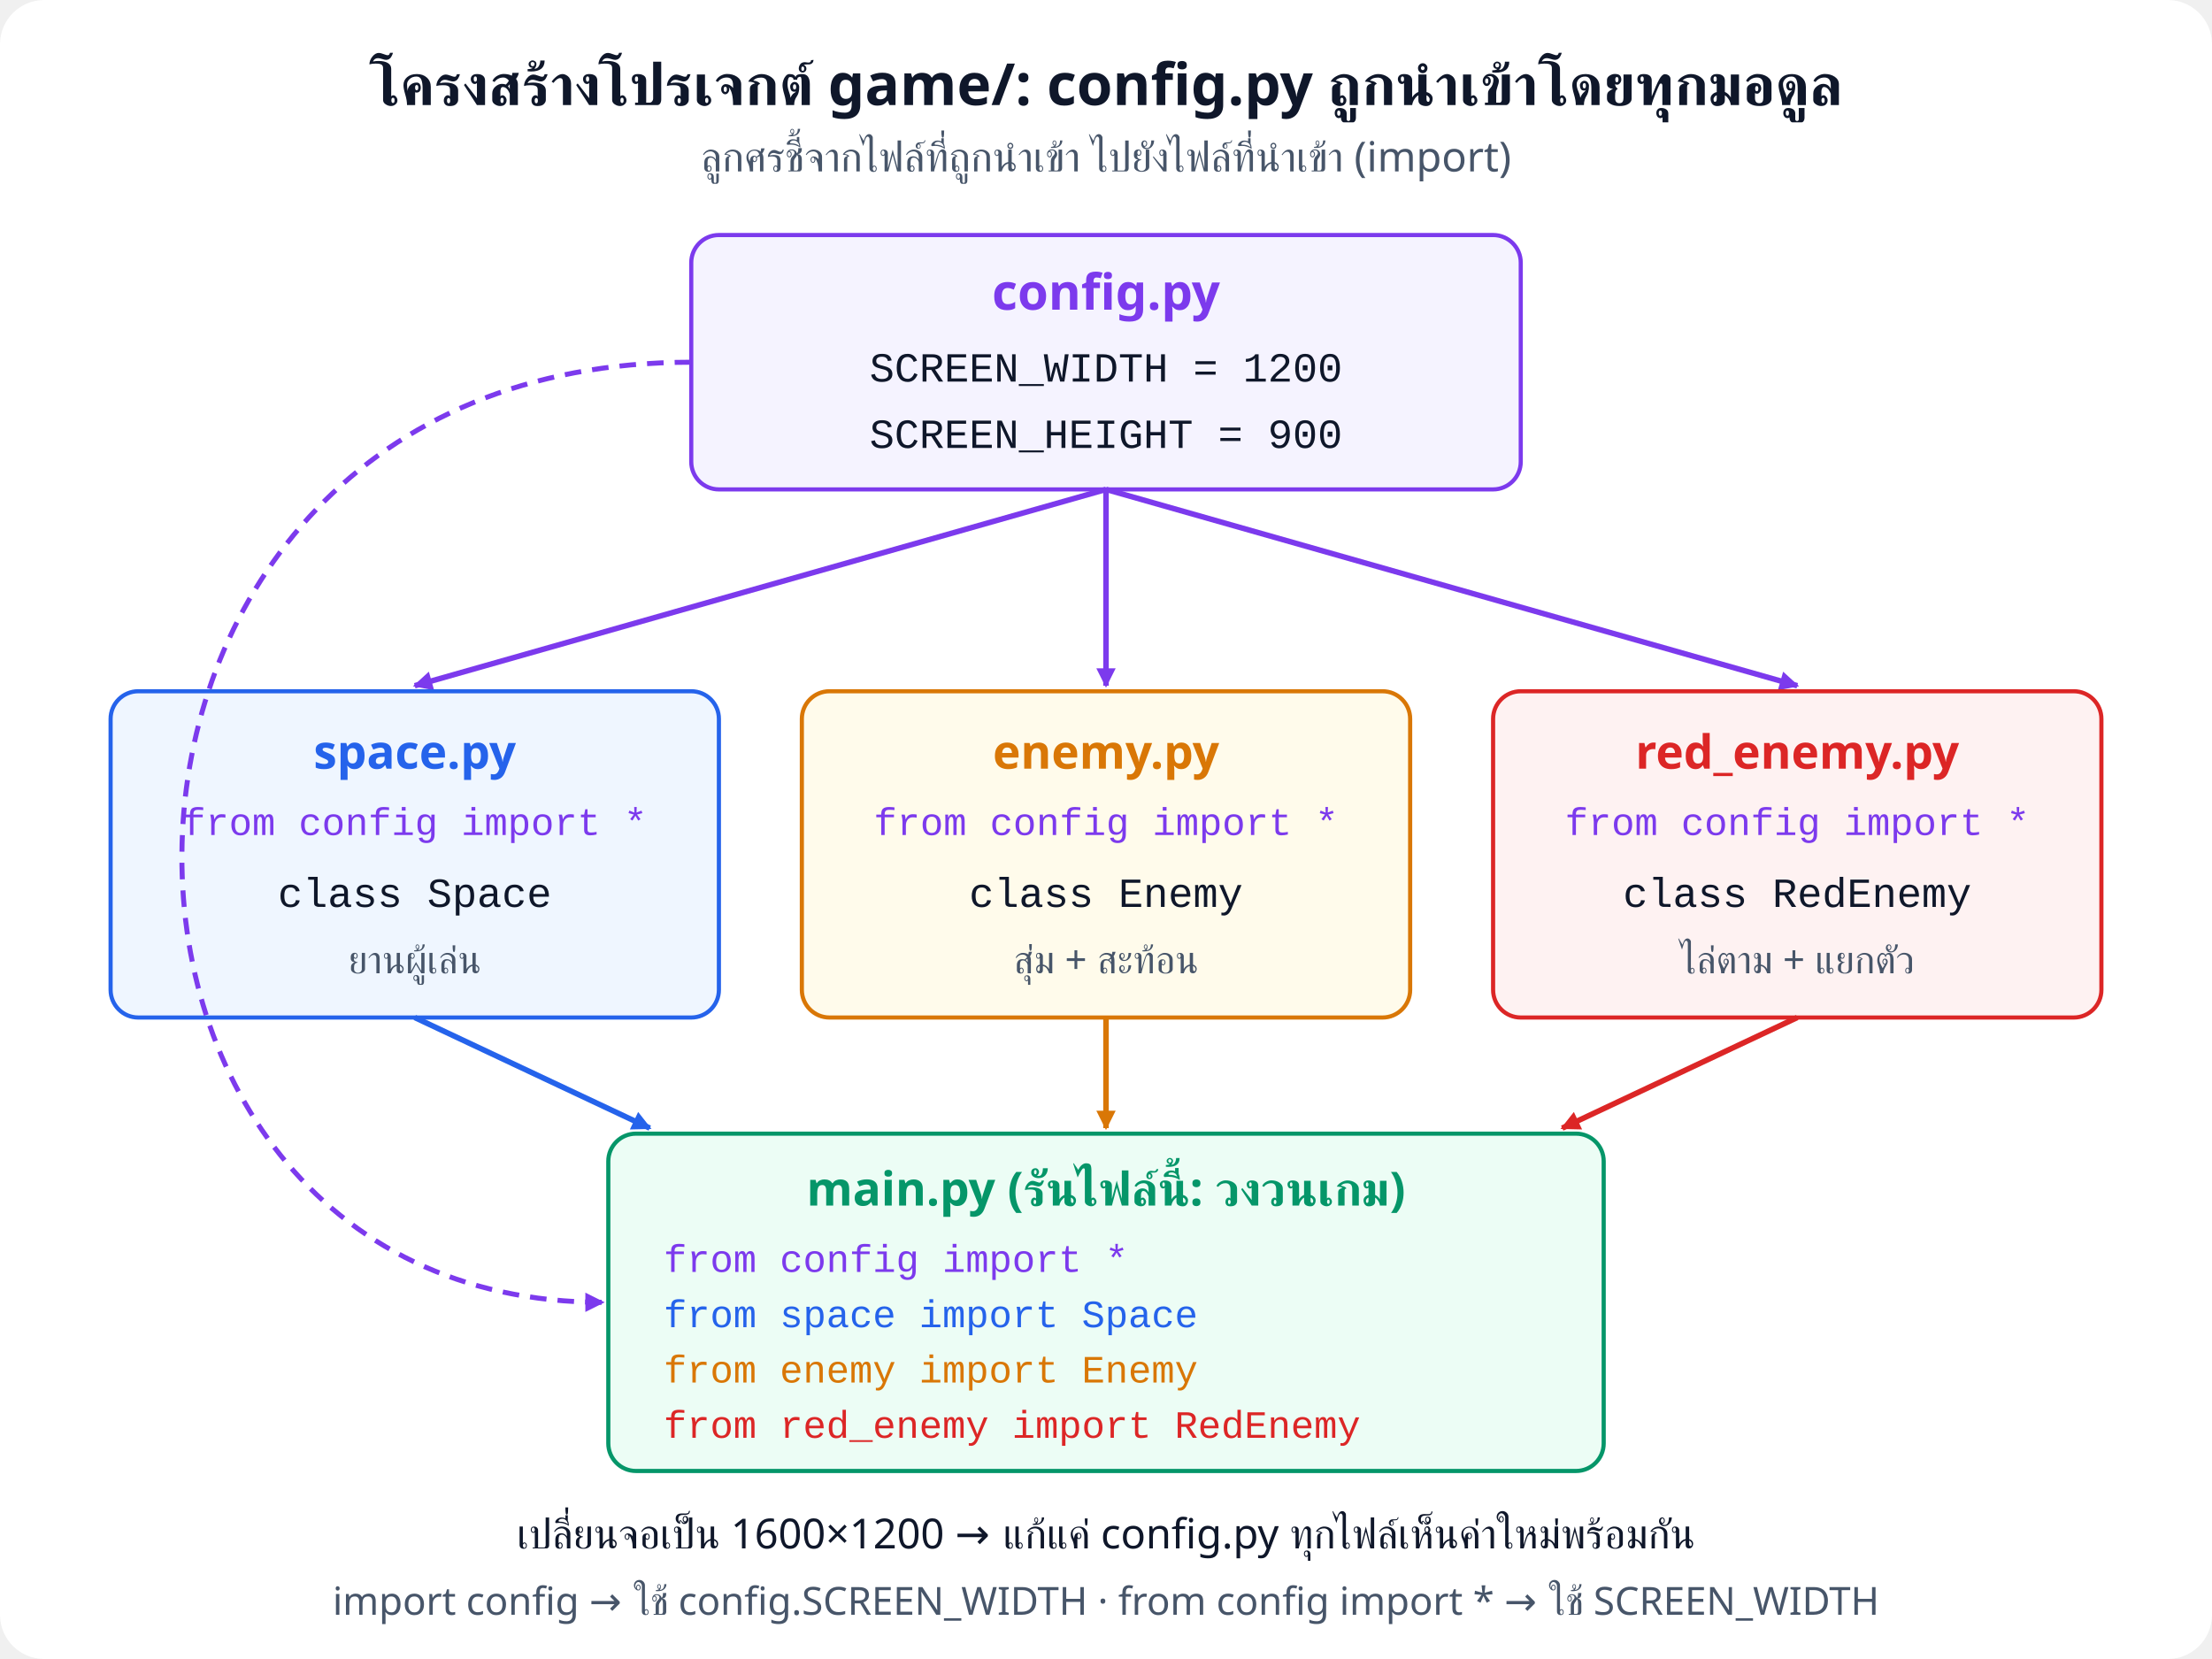
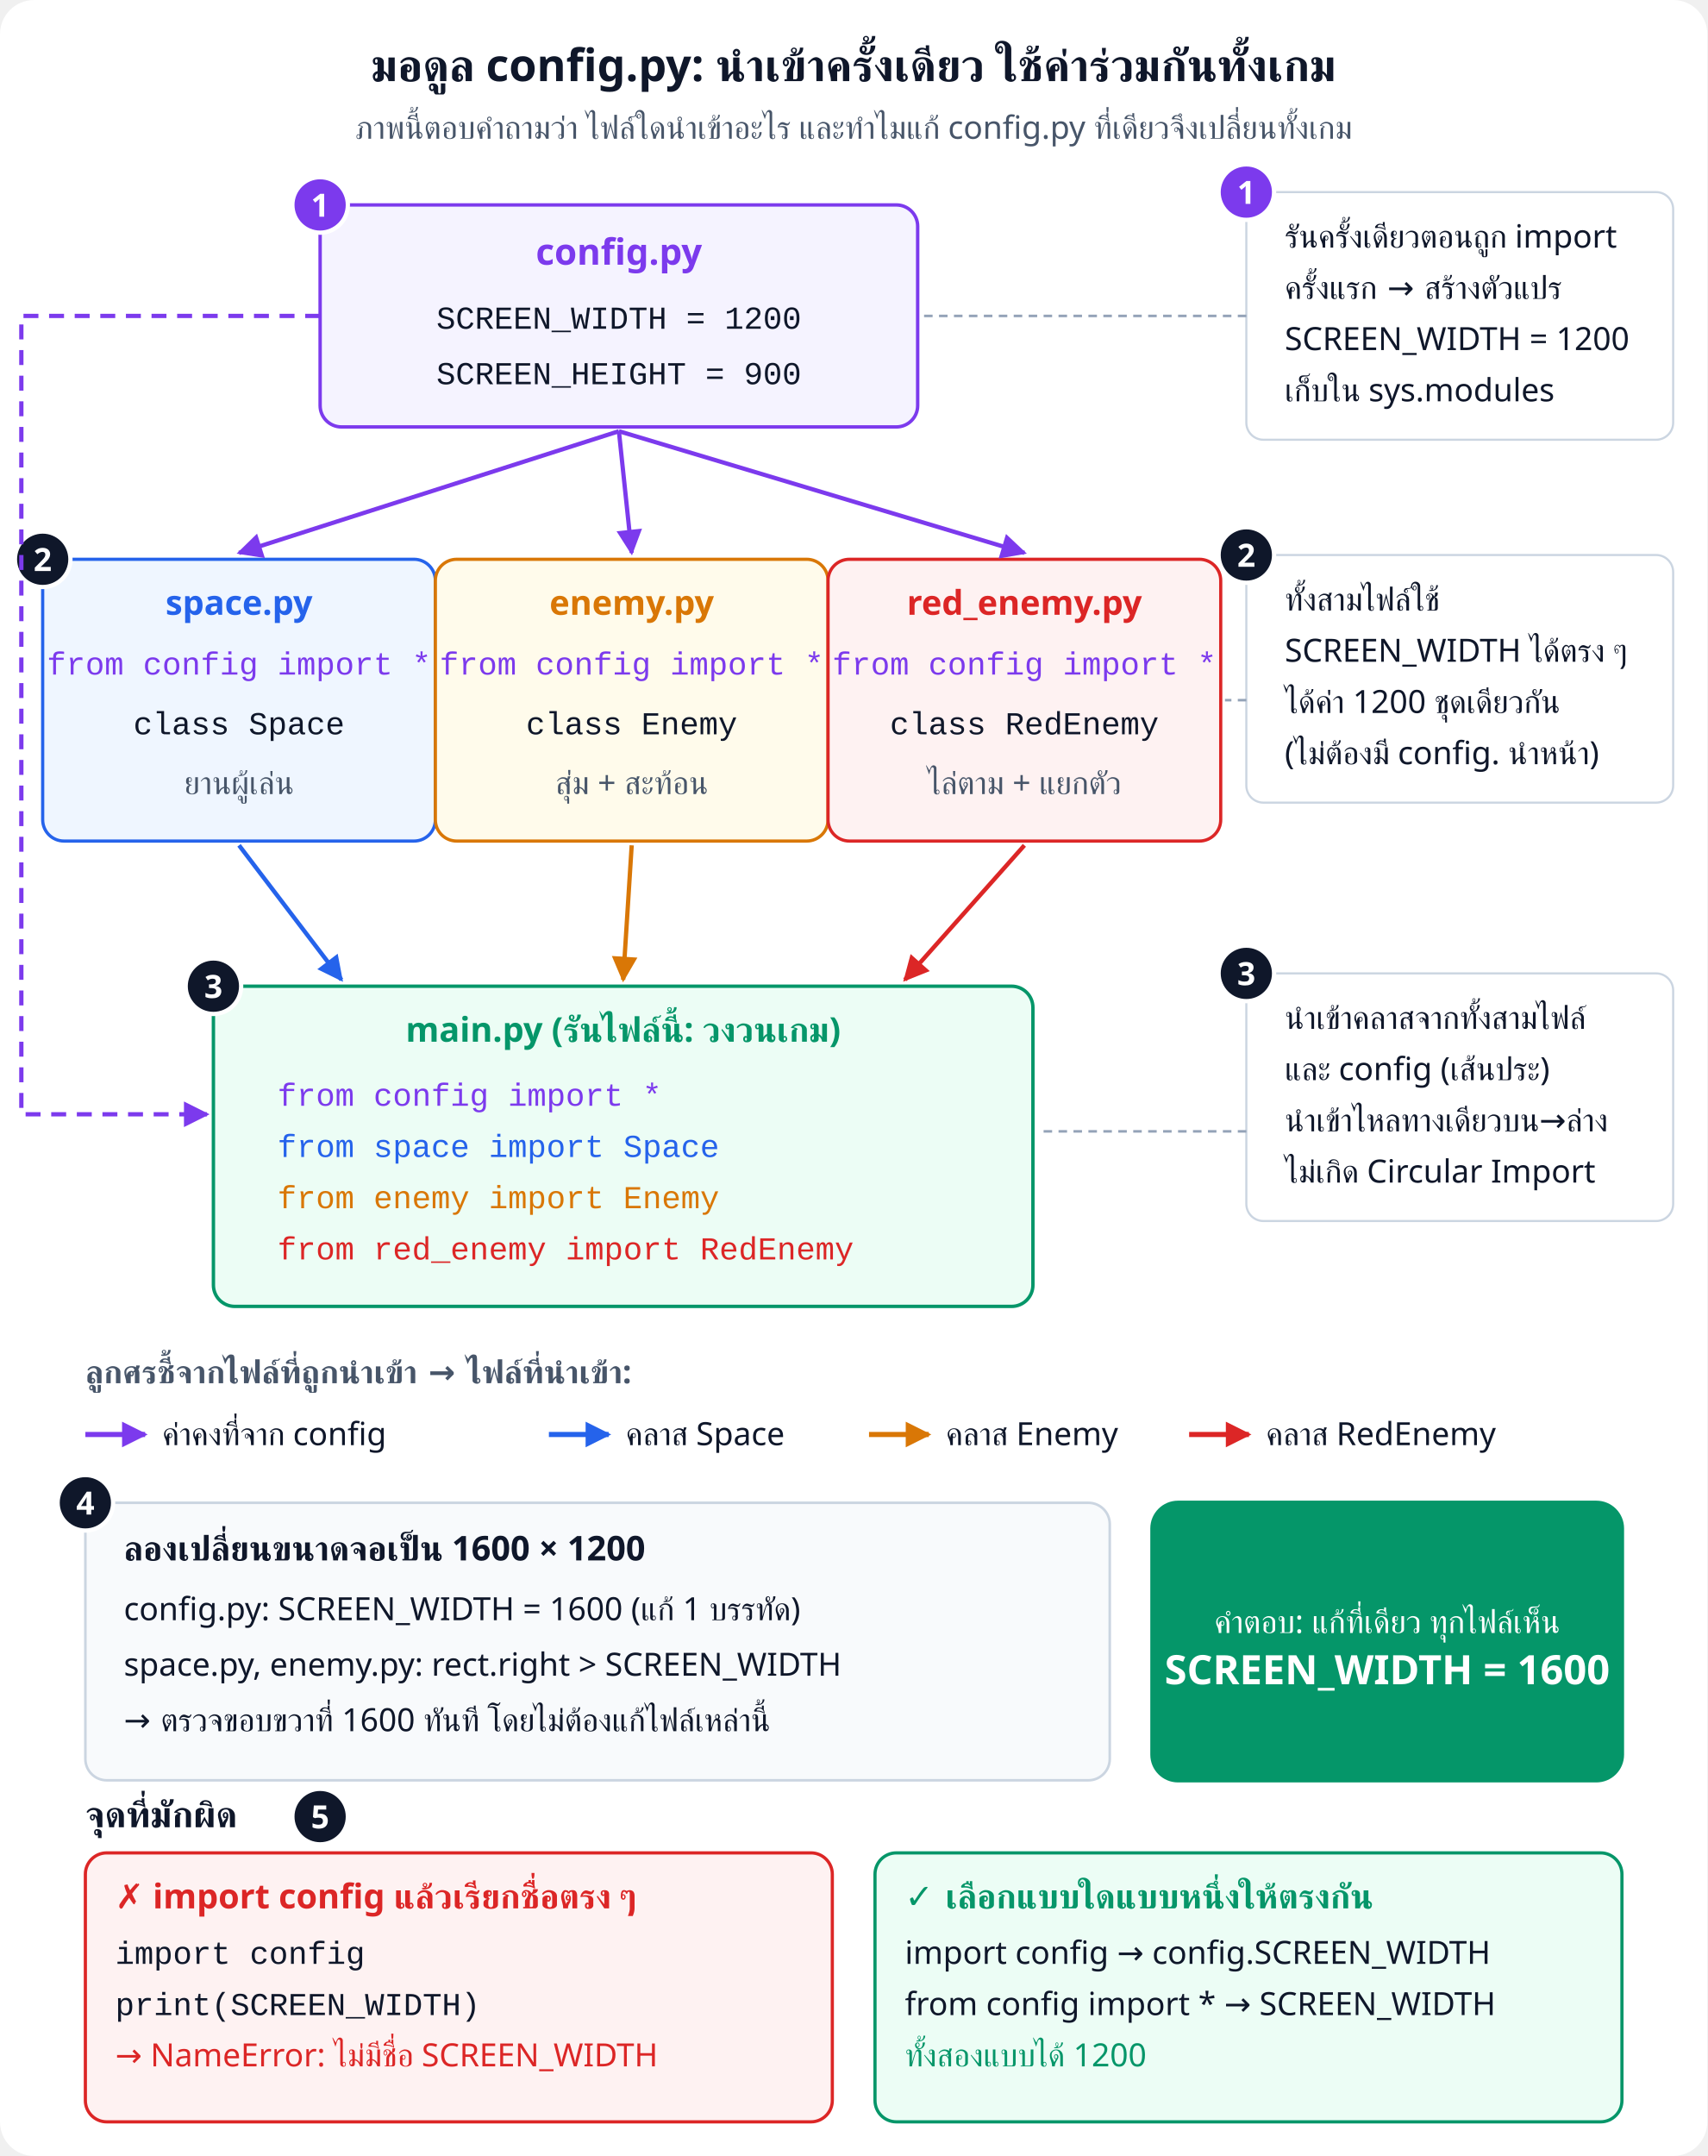
- <svg xmlns="http://www.w3.org/2000/svg" viewBox="0 0 800 600" width="800" height="600" font-family="Sarabun, Tahoma, 'Segoe UI', sans-serif">
+ <svg xmlns="http://www.w3.org/2000/svg" viewBox="0 0 800 1010" width="800" height="1010" font-family="Sarabun, Tahoma, 'Segoe UI', sans-serif" role="img" aria-label="แผนภาพการนำเข้า config.py ถูกนำเข้าโดย space.py enemy.py red_enemy.py และ main.py">
  <rect width="100%" height="100%" rx="16" fill="#ffffff" />
  <defs>
-     <marker id="a_2563eb" viewBox="0 0 10 10" refX="9" refY="5" markerWidth="7" markerHeight="7" orient="auto-start-reverse" markerUnits="userSpaceOnUse">
+     <marker id="arrB" viewBox="0 0 10 10" refX="9" refY="5" markerUnits="userSpaceOnUse" markerWidth="12" markerHeight="12" orient="auto-start-reverse">
      <path d="M0,0 L10,5 L0,10 z" fill="#2563eb" />
    </marker>
-     <marker id="a_059669" viewBox="0 0 10 10" refX="9" refY="5" markerWidth="7" markerHeight="7" orient="auto-start-reverse" markerUnits="userSpaceOnUse">
+     <marker id="arrG" viewBox="0 0 10 10" refX="9" refY="5" markerUnits="userSpaceOnUse" markerWidth="12" markerHeight="12" orient="auto-start-reverse">
      <path d="M0,0 L10,5 L0,10 z" fill="#059669" />
    </marker>
-     <marker id="a_d97706" viewBox="0 0 10 10" refX="9" refY="5" markerWidth="7" markerHeight="7" orient="auto-start-reverse" markerUnits="userSpaceOnUse">
+     <marker id="arrO" viewBox="0 0 10 10" refX="9" refY="5" markerUnits="userSpaceOnUse" markerWidth="12" markerHeight="12" orient="auto-start-reverse">
      <path d="M0,0 L10,5 L0,10 z" fill="#d97706" />
    </marker>
-     <marker id="a_dc2626" viewBox="0 0 10 10" refX="9" refY="5" markerWidth="7" markerHeight="7" orient="auto-start-reverse" markerUnits="userSpaceOnUse">
+     <marker id="arrR" viewBox="0 0 10 10" refX="9" refY="5" markerUnits="userSpaceOnUse" markerWidth="12" markerHeight="12" orient="auto-start-reverse">
      <path d="M0,0 L10,5 L0,10 z" fill="#dc2626" />
    </marker>
-     <marker id="a_7c3aed" viewBox="0 0 10 10" refX="9" refY="5" markerWidth="7" markerHeight="7" orient="auto-start-reverse" markerUnits="userSpaceOnUse">
+     <marker id="arrP" viewBox="0 0 10 10" refX="9" refY="5" markerUnits="userSpaceOnUse" markerWidth="12" markerHeight="12" orient="auto-start-reverse">
      <path d="M0,0 L10,5 L0,10 z" fill="#7c3aed" />
    </marker>
-     <marker id="a_475569" viewBox="0 0 10 10" refX="9" refY="5" markerWidth="7" markerHeight="7" orient="auto-start-reverse" markerUnits="userSpaceOnUse">
+     <marker id="arrS" viewBox="0 0 10 10" refX="9" refY="5" markerUnits="userSpaceOnUse" markerWidth="12" markerHeight="12" orient="auto-start-reverse">
      <path d="M0,0 L10,5 L0,10 z" fill="#475569" />
    </marker>
-     <marker id="a_0f172a" viewBox="0 0 10 10" refX="9" refY="5" markerWidth="7" markerHeight="7" orient="auto-start-reverse" markerUnits="userSpaceOnUse">
-       <path d="M0,0 L10,5 L0,10 z" fill="#0f172a" />
-     </marker>
  </defs>
-   <text x="400" y="38" font-size="21" fill="#0f172a" text-anchor="middle" font-weight="bold">โครงสร้างโปรเจกต์ game/: config.py ถูกนำเข้าโดยทุกมอดูล</text>
-   <text x="400" y="62" font-size="15" fill="#475569" text-anchor="middle" font-weight="normal">ลูกศรชี้จากไฟล์ที่ถูกนำเข้า ไปยังไฟล์ที่นำเข้า (import)</text>
-   <rect x="250" y="85" width="300" height="92" rx="10" fill="#f5f3ff" stroke="#7c3aed" stroke-width="1.5" />
-   <text x="400" y="112" font-size="18" fill="#7c3aed" text-anchor="middle" font-weight="bold">config.py</text>
-   <text x="400" y="138" font-size="15" fill="#0f172a" text-anchor="middle" font-weight="normal" font-family="Consolas, 'Courier New', monospace">SCREEN_WIDTH = 1200</text>
-   <text x="400" y="162" font-size="15" fill="#0f172a" text-anchor="middle" font-weight="normal" font-family="Consolas, 'Courier New', monospace">SCREEN_HEIGHT = 900</text>
-   <line x1="400" y1="177" x2="150" y2="248" stroke="#7c3aed" stroke-width="2" marker-end="url(#a_7c3aed)" />
-   <line x1="400" y1="177" x2="400" y2="248" stroke="#7c3aed" stroke-width="2" marker-end="url(#a_7c3aed)" />
-   <line x1="400" y1="177" x2="650" y2="248" stroke="#7c3aed" stroke-width="2" marker-end="url(#a_7c3aed)" />
-   <rect x="40" y="250" width="220" height="118" rx="10" fill="#eff6ff" stroke="#2563eb" stroke-width="1.5" />
-   <text x="150" y="278" font-size="17" fill="#2563eb" text-anchor="middle" font-weight="bold">space.py</text>
-   <text x="150" y="302" font-size="14" fill="#7c3aed" text-anchor="middle" font-weight="normal" font-family="Consolas, 'Courier New', monospace">from config import *</text>
-   <text x="150" y="328" font-size="15" fill="#0f172a" text-anchor="middle" font-weight="normal" font-family="Consolas, 'Courier New', monospace">class Space</text>
-   <text x="150" y="352" font-size="14" fill="#475569" text-anchor="middle" font-weight="normal">ยานผู้เล่น</text>
-   <rect x="290" y="250" width="220" height="118" rx="10" fill="#fffbeb" stroke="#d97706" stroke-width="1.5" />
-   <text x="400" y="278" font-size="17" fill="#d97706" text-anchor="middle" font-weight="bold">enemy.py</text>
-   <text x="400" y="302" font-size="14" fill="#7c3aed" text-anchor="middle" font-weight="normal" font-family="Consolas, 'Courier New', monospace">from config import *</text>
-   <text x="400" y="328" font-size="15" fill="#0f172a" text-anchor="middle" font-weight="normal" font-family="Consolas, 'Courier New', monospace">class Enemy</text>
-   <text x="400" y="352" font-size="14" fill="#475569" text-anchor="middle" font-weight="normal">สุ่ม + สะท้อน</text>
-   <rect x="540" y="250" width="220" height="118" rx="10" fill="#fef2f2" stroke="#dc2626" stroke-width="1.5" />
-   <text x="650" y="278" font-size="17" fill="#dc2626" text-anchor="middle" font-weight="bold">red_enemy.py</text>
-   <text x="650" y="302" font-size="14" fill="#7c3aed" text-anchor="middle" font-weight="normal" font-family="Consolas, 'Courier New', monospace">from config import *</text>
-   <text x="650" y="328" font-size="15" fill="#0f172a" text-anchor="middle" font-weight="normal" font-family="Consolas, 'Courier New', monospace">class RedEnemy</text>
-   <text x="650" y="352" font-size="14" fill="#475569" text-anchor="middle" font-weight="normal">ไล่ตาม + แยกตัว</text>
-   <rect x="220" y="410" width="360" height="122" rx="10" fill="#ecfdf5" stroke="#059669" stroke-width="1.5" />
-   <text x="400" y="436" font-size="17" fill="#059669" text-anchor="middle" font-weight="bold">main.py (รันไฟล์นี้: วงวนเกม)</text>
-   <text x="240" y="460" font-size="14" fill="#7c3aed" text-anchor="start" font-weight="normal" font-family="Consolas, 'Courier New', monospace">from config import *</text>
-   <text x="240" y="480" font-size="14" fill="#2563eb" text-anchor="start" font-weight="normal" font-family="Consolas, 'Courier New', monospace">from space import Space</text>
-   <text x="240" y="500" font-size="14" fill="#d97706" text-anchor="start" font-weight="normal" font-family="Consolas, 'Courier New', monospace">from enemy import Enemy</text>
-   <text x="240" y="520" font-size="14" fill="#dc2626" text-anchor="start" font-weight="normal" font-family="Consolas, 'Courier New', monospace">from red_enemy import RedEnemy</text>
-   <line x1="150" y1="368" x2="235" y2="408" stroke="#2563eb" stroke-width="2" marker-end="url(#a_2563eb)" />
-   <line x1="400" y1="368" x2="400" y2="408" stroke="#d97706" stroke-width="2" marker-end="url(#a_d97706)" />
-   <line x1="650" y1="368" x2="565" y2="408" stroke="#dc2626" stroke-width="2" marker-end="url(#a_dc2626)" />
-   <path d="M 250 131 C 10 131, 10 471, 218 471" fill="none" stroke="#7c3aed" stroke-width="1.8" stroke-dasharray="6 4" marker-end="url(#a_7c3aed)" />
-   <text x="400" y="560" font-size="15" fill="#0f172a" text-anchor="middle" font-weight="normal">เปลี่ยนจอเป็น 1600×1200 → แก้แค่ config.py ทุกไฟล์เห็นค่าใหม่พร้อมกัน</text>
-   <text x="400" y="584" font-size="14" fill="#475569" text-anchor="middle" font-weight="normal">import config → ใช้ config.SCREEN_WIDTH   ·   from config import * → ใช้ SCREEN_WIDTH</text>
+   <text x="400" y="38" font-size="21" fill="#0f172a" text-anchor="middle" font-weight="bold">มอดูล config.py: นำเข้าครั้งเดียว ใช้ค่าร่วมกันทั้งเกม</text>
+   <text x="400" y="65" font-size="15" fill="#475569" text-anchor="middle">ภาพนี้ตอบคำถามว่า ไฟล์ใดนำเข้าอะไร และทำไมแก้ config.py ที่เดียวจึงเปลี่ยนทั้งเกม</text>
+   <rect x="150" y="96" width="280" height="104" rx="10" fill="#f5f3ff" stroke="#7c3aed" stroke-width="1.6" />
+   <text x="290" y="124" font-size="17" fill="#7c3aed" text-anchor="middle" font-weight="bold">config.py</text>
+   <text x="290" y="154" font-size="15" fill="#0f172a" text-anchor="middle" font-family="Consolas, 'Courier New', monospace" xml:space="preserve">SCREEN_WIDTH = 1200</text>
+   <text x="290" y="180" font-size="15" fill="#0f172a" text-anchor="middle" font-family="Consolas, 'Courier New', monospace" xml:space="preserve">SCREEN_HEIGHT = 900</text>
+   <circle cx="150" cy="96" r="13" fill="#7c3aed" stroke="#ffffff" stroke-width="2" />
+   <text x="150" y="101.5" font-size="15" fill="#ffffff" text-anchor="middle" font-weight="bold">1</text>
+   <rect x="20" y="262" width="184" height="132" rx="10" fill="#eff6ff" stroke="#2563eb" stroke-width="1.5" />
+   <text x="112" y="288" font-size="16" fill="#2563eb" text-anchor="middle" font-weight="bold">space.py</text>
+   <text x="112" y="316" font-size="15" fill="#7c3aed" text-anchor="middle" font-family="Consolas, 'Courier New', monospace" xml:space="preserve">from config import *</text>
+   <text x="112" y="344" font-size="15" fill="#0f172a" text-anchor="middle" font-family="Consolas, 'Courier New', monospace" xml:space="preserve">class Space</text>
+   <text x="112" y="372" font-size="15" fill="#475569" text-anchor="middle">ยานผู้เล่น</text>
+   <line x1="290" y1="202" x2="112" y2="259" stroke="#7c3aed" stroke-width="2" marker-end="url(#arrP)" />
+   <rect x="204" y="262" width="184" height="132" rx="10" fill="#fffbeb" stroke="#d97706" stroke-width="1.5" />
+   <text x="296" y="288" font-size="16" fill="#d97706" text-anchor="middle" font-weight="bold">enemy.py</text>
+   <text x="296" y="316" font-size="15" fill="#7c3aed" text-anchor="middle" font-family="Consolas, 'Courier New', monospace" xml:space="preserve">from config import *</text>
+   <text x="296" y="344" font-size="15" fill="#0f172a" text-anchor="middle" font-family="Consolas, 'Courier New', monospace" xml:space="preserve">class Enemy</text>
+   <text x="296" y="372" font-size="15" fill="#475569" text-anchor="middle">สุ่ม + สะท้อน</text>
+   <line x1="290" y1="202" x2="296" y2="259" stroke="#7c3aed" stroke-width="2" marker-end="url(#arrP)" />
+   <rect x="388" y="262" width="184" height="132" rx="10" fill="#fef2f2" stroke="#dc2626" stroke-width="1.5" />
+   <text x="480" y="288" font-size="16" fill="#dc2626" text-anchor="middle" font-weight="bold">red_enemy.py</text>
+   <text x="480" y="316" font-size="15" fill="#7c3aed" text-anchor="middle" font-family="Consolas, 'Courier New', monospace" xml:space="preserve">from config import *</text>
+   <text x="480" y="344" font-size="15" fill="#0f172a" text-anchor="middle" font-family="Consolas, 'Courier New', monospace" xml:space="preserve">class RedEnemy</text>
+   <text x="480" y="372" font-size="15" fill="#475569" text-anchor="middle">ไล่ตาม + แยกตัว</text>
+   <line x1="290" y1="202" x2="480" y2="259" stroke="#7c3aed" stroke-width="2" marker-end="url(#arrP)" />
+   <circle cx="20" cy="262" r="13" fill="#0f172a" stroke="#ffffff" stroke-width="2" />
+   <text x="20" y="267.5" font-size="15" fill="#ffffff" text-anchor="middle" font-weight="bold">2</text>
+   <rect x="100" y="462" width="384" height="150" rx="10" fill="#ecfdf5" stroke="#059669" stroke-width="1.6" />
+   <text x="292" y="488" font-size="16" fill="#059669" text-anchor="middle" font-weight="bold">main.py (รันไฟล์นี้: วงวนเกม)</text>
+   <text x="130" y="518" font-size="15" fill="#7c3aed" text-anchor="start" font-family="Consolas, 'Courier New', monospace" xml:space="preserve">from config import *</text>
+   <text x="130" y="542" font-size="15" fill="#2563eb" text-anchor="start" font-family="Consolas, 'Courier New', monospace" xml:space="preserve">from space import Space</text>
+   <text x="130" y="566" font-size="15" fill="#d97706" text-anchor="start" font-family="Consolas, 'Courier New', monospace" xml:space="preserve">from enemy import Enemy</text>
+   <text x="130" y="590" font-size="15" fill="#dc2626" text-anchor="start" font-family="Consolas, 'Courier New', monospace" xml:space="preserve">from red_enemy import RedEnemy</text>
+   <circle cx="100" cy="462" r="13" fill="#0f172a" stroke="#ffffff" stroke-width="2" />
+   <text x="100" y="467.5" font-size="15" fill="#ffffff" text-anchor="middle" font-weight="bold">3</text>
+   <line x1="112" y1="396" x2="160" y2="459" stroke="#2563eb" stroke-width="2" marker-end="url(#arrB)" />
+   <line x1="296" y1="396" x2="292" y2="459" stroke="#d97706" stroke-width="2" marker-end="url(#arrO)" />
+   <line x1="480" y1="396" x2="424" y2="459" stroke="#dc2626" stroke-width="2" marker-end="url(#arrR)" />
+   <path d="M150,148 H10 V522 H97" fill="none" stroke="#7c3aed" stroke-width="2" stroke-dasharray="7 5" marker-end="url(#arrP)" />
+   <rect x="584" y="90" width="200" height="116" rx="8" fill="#ffffff" stroke="#cbd5e1" stroke-width="1" />
+   <circle cx="584" cy="90" r="13" fill="#7c3aed" stroke="#ffffff" stroke-width="2" />
+   <text x="584" y="95.5" font-size="15" fill="#ffffff" text-anchor="middle" font-weight="bold">1</text>
+   <text x="602" y="116" font-size="15" fill="#0f172a" text-anchor="start">รันครั้งเดียวตอนถูก import</text>
+   <text x="602" y="140" font-size="15" fill="#0f172a" text-anchor="start">ครั้งแรก → สร้างตัวแปร</text>
+   <text x="602" y="164" font-size="15" fill="#0f172a" text-anchor="start">SCREEN_WIDTH = 1200</text>
+   <text x="602" y="188" font-size="15" fill="#0f172a" text-anchor="start">เก็บใน sys.modules</text>
+   <line x1="584" y1="148" x2="432" y2="148" stroke="#94a3b8" stroke-width="1.2" stroke-dasharray="4 3" />
+   <rect x="584" y="260" width="200" height="116" rx="8" fill="#ffffff" stroke="#cbd5e1" stroke-width="1" />
+   <circle cx="584" cy="260" r="13" fill="#0f172a" stroke="#ffffff" stroke-width="2" />
+   <text x="584" y="265.5" font-size="15" fill="#ffffff" text-anchor="middle" font-weight="bold">2</text>
+   <text x="602" y="286" font-size="15" fill="#0f172a" text-anchor="start">ทั้งสามไฟล์ใช้</text>
+   <text x="602" y="310" font-size="15" fill="#0f172a" text-anchor="start">SCREEN_WIDTH ได้ตรง ๆ</text>
+   <text x="602" y="334" font-size="15" fill="#0f172a" text-anchor="start">ได้ค่า 1200 ชุดเดียวกัน</text>
+   <text x="602" y="358" font-size="15" fill="#0f172a" text-anchor="start">(ไม่ต้องมี config. นำหน้า)</text>
+   <line x1="584" y1="328" x2="574" y2="328" stroke="#94a3b8" stroke-width="1.2" stroke-dasharray="4 3" />
+   <rect x="584" y="456" width="200" height="116" rx="8" fill="#ffffff" stroke="#cbd5e1" stroke-width="1" />
+   <circle cx="584" cy="456" r="13" fill="#0f172a" stroke="#ffffff" stroke-width="2" />
+   <text x="584" y="461.5" font-size="15" fill="#ffffff" text-anchor="middle" font-weight="bold">3</text>
+   <text x="602" y="482" font-size="15" fill="#0f172a" text-anchor="start">นำเข้าคลาสจากทั้งสามไฟล์</text>
+   <text x="602" y="506" font-size="15" fill="#0f172a" text-anchor="start">และ config (เส้นประ)</text>
+   <text x="602" y="530" font-size="15" fill="#0f172a" text-anchor="start">นำเข้าไหลทางเดียวบน→ล่าง</text>
+   <text x="602" y="554" font-size="15" fill="#0f172a" text-anchor="start">ไม่เกิด Circular Import</text>
+   <line x1="584" y1="530" x2="486" y2="530" stroke="#94a3b8" stroke-width="1.2" stroke-dasharray="4 3" />
+   <text x="40" y="648" font-size="15" fill="#475569" text-anchor="start" font-weight="bold">ลูกศรชี้จากไฟล์ที่ถูกนำเข้า → ไฟล์ที่นำเข้า:</text>
+   <line x1="40" y1="672" x2="68" y2="672" stroke="#7c3aed" stroke-width="2.4" marker-end="url(#arrP)" />
+   <text x="76" y="677" font-size="15" fill="#0f172a" text-anchor="start">ค่าคงที่จาก config</text>
+   <line x1="257.2" y1="672" x2="285.2" y2="672" stroke="#2563eb" stroke-width="2.4" marker-end="url(#arrB)" />
+   <text x="293.2" y="677" font-size="15" fill="#0f172a" text-anchor="start">คลาส Space</text>
+   <line x1="407.2" y1="672" x2="435.2" y2="672" stroke="#d97706" stroke-width="2.4" marker-end="url(#arrO)" />
+   <text x="443.2" y="677" font-size="15" fill="#0f172a" text-anchor="start">คลาส Enemy</text>
+   <line x1="557.2" y1="672" x2="585.2" y2="672" stroke="#dc2626" stroke-width="2.4" marker-end="url(#arrR)" />
+   <text x="593.2" y="677" font-size="15" fill="#0f172a" text-anchor="start">คลาส RedEnemy</text>
+   <rect x="40" y="704" width="480" height="130" rx="10" fill="#f8fafc" stroke="#cbd5e1" stroke-width="1.2" />
+   <circle cx="40" cy="704" r="13" fill="#0f172a" stroke="#ffffff" stroke-width="2" />
+   <text x="40" y="709.5" font-size="15" fill="#ffffff" text-anchor="middle" font-weight="bold">4</text>
+   <text x="58" y="731" font-size="16" fill="#0f172a" text-anchor="start" font-weight="bold">ลองเปลี่ยนขนาดจอเป็น 1600 × 1200</text>
+   <text x="58" y="759" font-size="15" fill="#0f172a" text-anchor="start">config.py:  SCREEN_WIDTH = 1600  (แก้ 1 บรรทัด)</text>
+   <text x="58" y="785" font-size="15" fill="#0f172a" text-anchor="start">space.py, enemy.py:  rect.right &gt; SCREEN_WIDTH</text>
+   <text x="58" y="811" font-size="15" fill="#0f172a" text-anchor="start">→ ตรวจขอบขวาที่ 1600 ทันที โดยไม่ต้องแก้ไฟล์เหล่านี้</text>
+   <rect x="540" y="704" width="220" height="130" rx="12" fill="#059669" stroke="#059669" stroke-width="2" />
+   <text x="650" y="765" font-size="15" fill="#ffffff" text-anchor="middle">คำตอบ: แก้ที่เดียว ทุกไฟล์เห็น</text>
+   <text x="650" y="789" font-size="19" fill="#ffffff" text-anchor="middle" font-weight="bold">SCREEN_WIDTH = 1600</text>
+   <text x="40" y="856" font-size="17" fill="#0f172a" text-anchor="start" font-weight="bold">จุดที่มักผิด</text>
+   <circle cx="150" cy="851" r="13" fill="#0f172a" stroke="#ffffff" stroke-width="2" />
+   <text x="150" y="856.5" font-size="15" fill="#ffffff" text-anchor="middle" font-weight="bold">5</text>
+   <rect x="40" y="868" width="350" height="126" rx="10" fill="#fef2f2" stroke="#dc2626" stroke-width="1.5" />
+   <text x="54" y="894" font-size="16" fill="#dc2626" text-anchor="start" font-weight="bold">✗ import config แล้วเรียกชื่อตรง ๆ</text>
+   <text x="54" y="920" font-size="15" fill="#0f172a" text-anchor="start" font-family="Consolas, 'Courier New', monospace" xml:space="preserve">import config</text>
+   <text x="54" y="944" font-size="15" fill="#0f172a" text-anchor="start" font-family="Consolas, 'Courier New', monospace" xml:space="preserve">print(SCREEN_WIDTH)</text>
+   <text x="54" y="968" font-size="15" fill="#dc2626" text-anchor="start">→ NameError: ไม่มีชื่อ SCREEN_WIDTH</text>
+   <rect x="410" y="868" width="350" height="126" rx="10" fill="#ecfdf5" stroke="#059669" stroke-width="1.5" />
+   <text x="424" y="894" font-size="16" fill="#059669" text-anchor="start" font-weight="bold">✓ เลือกแบบใดแบบหนึ่งให้ตรงกัน</text>
+   <text x="424" y="920" font-size="15" fill="#0f172a" text-anchor="start">import config → config.SCREEN_WIDTH</text>
+   <text x="424" y="944" font-size="15" fill="#0f172a" text-anchor="start">from config import * → SCREEN_WIDTH</text>
+   <text x="424" y="968" font-size="15" fill="#059669" text-anchor="start">ทั้งสองแบบได้ 1200</text>
</svg>
